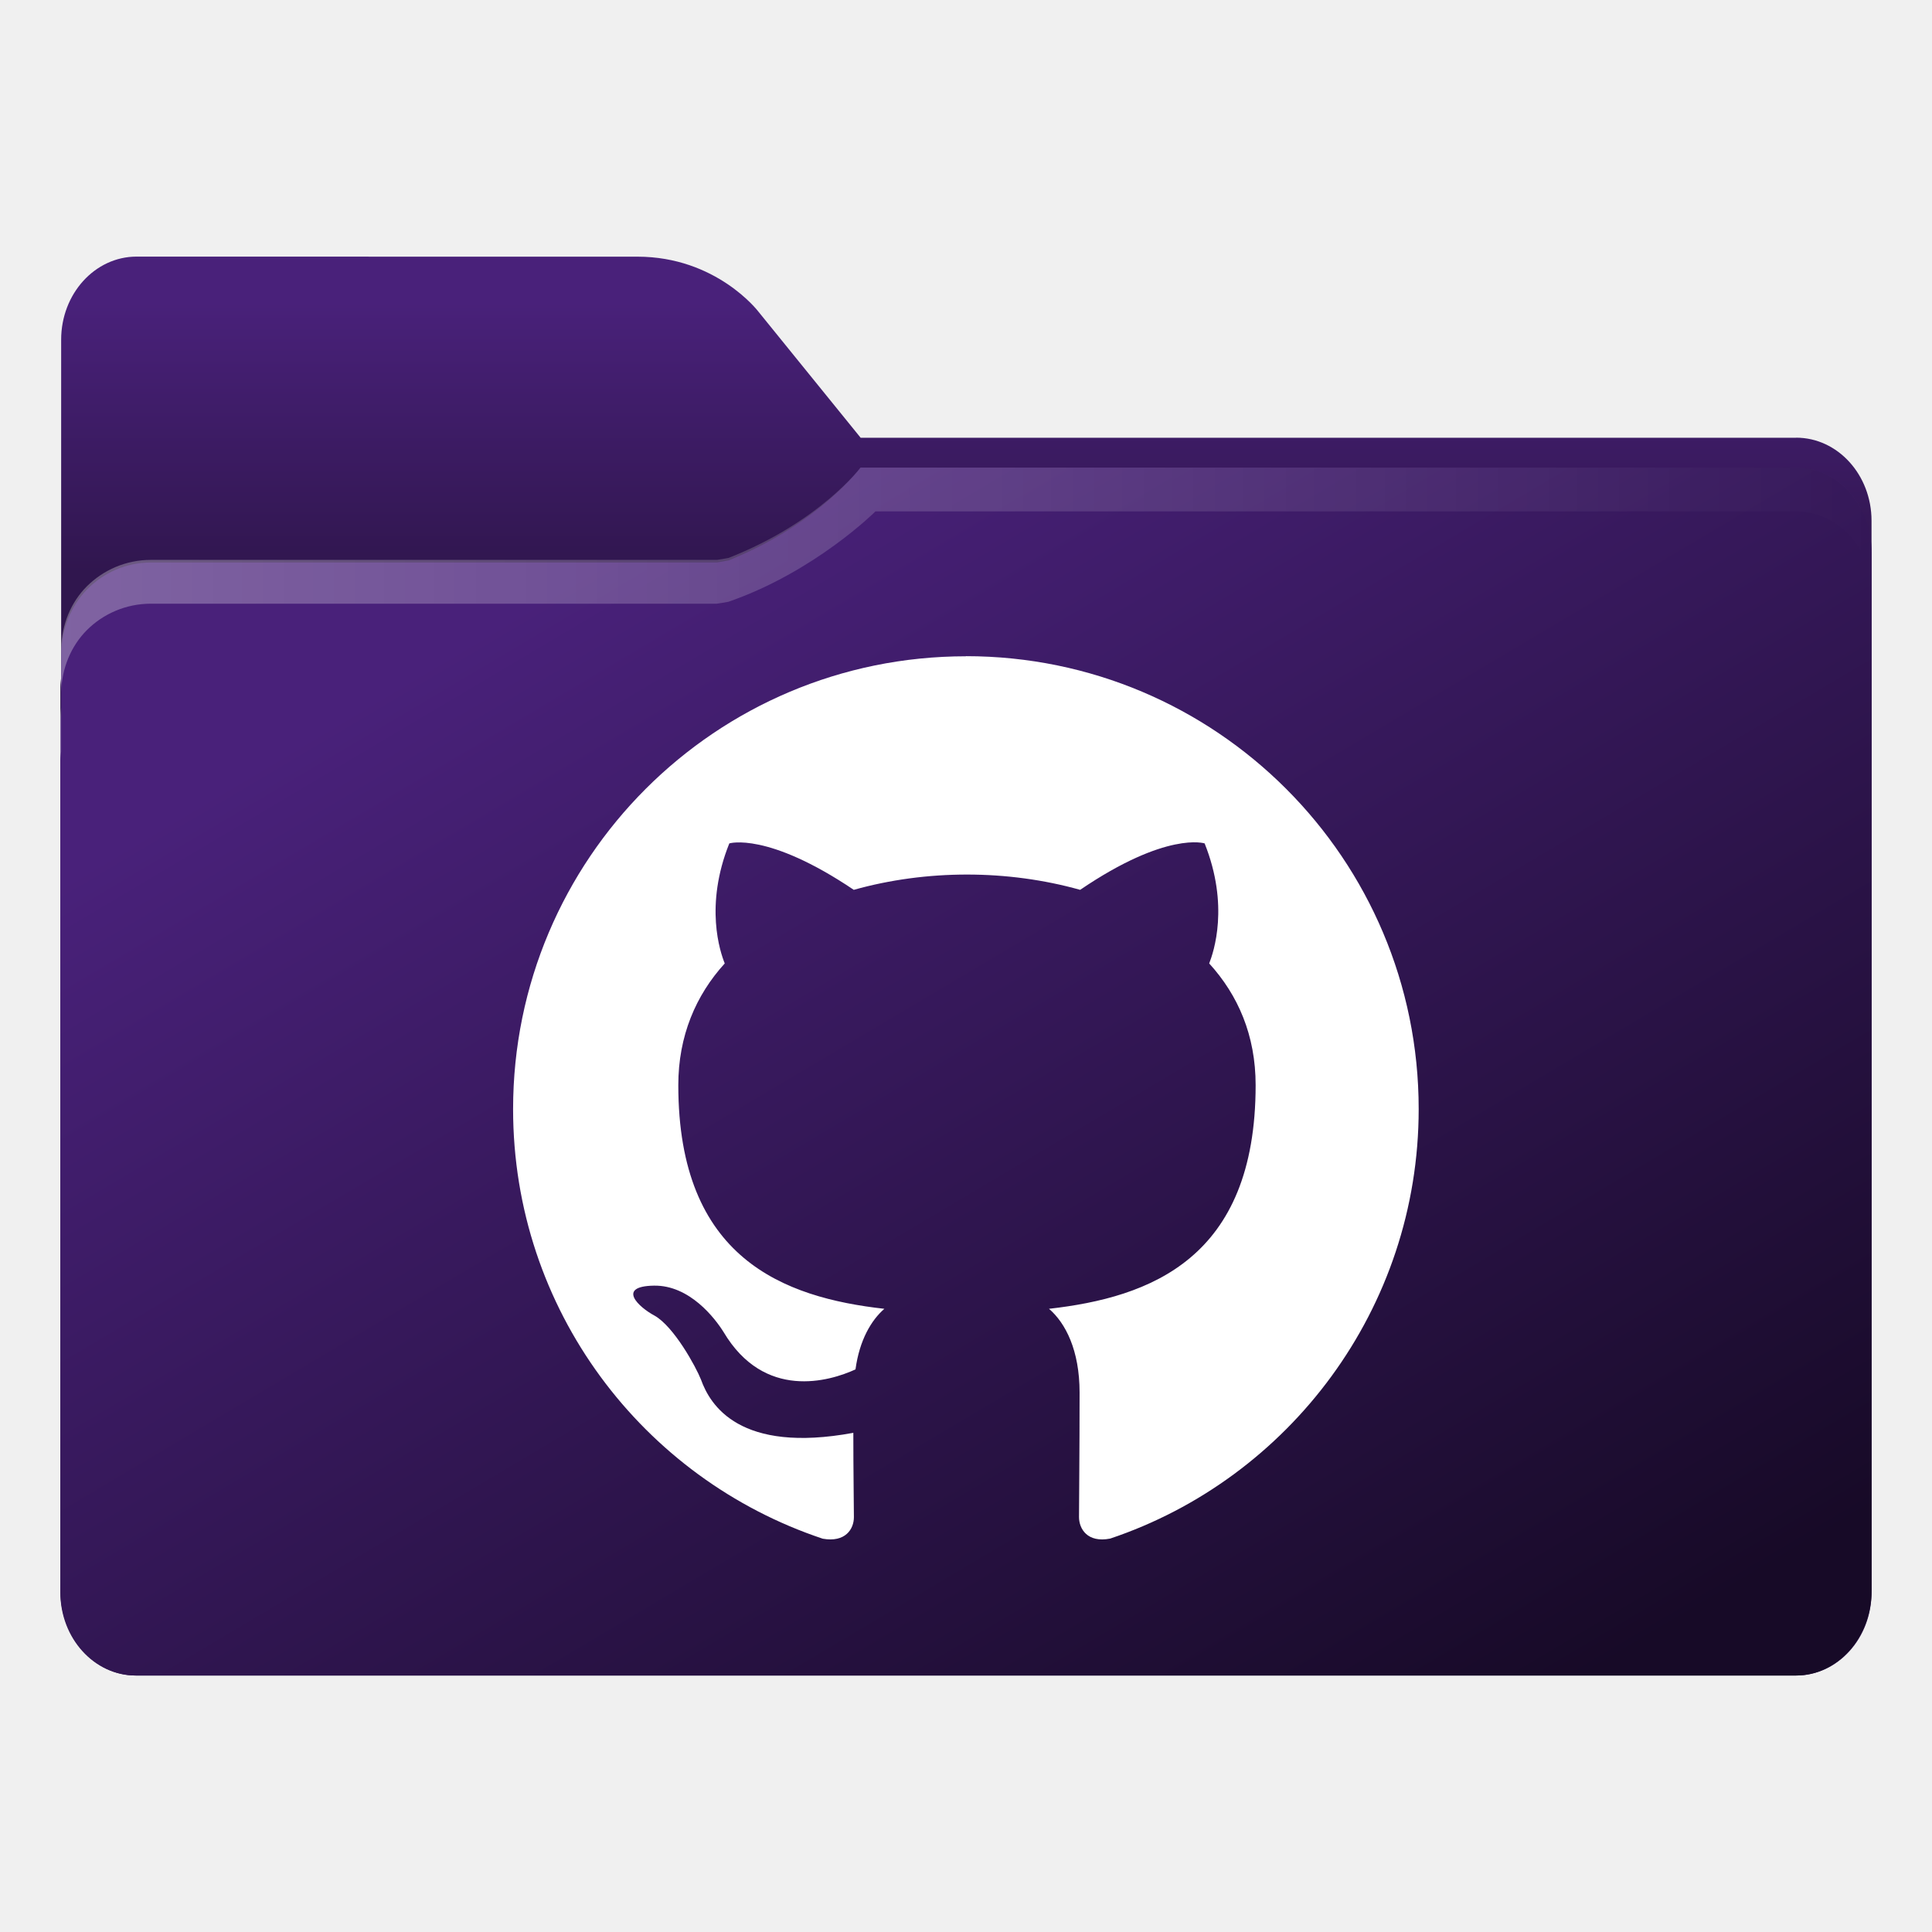
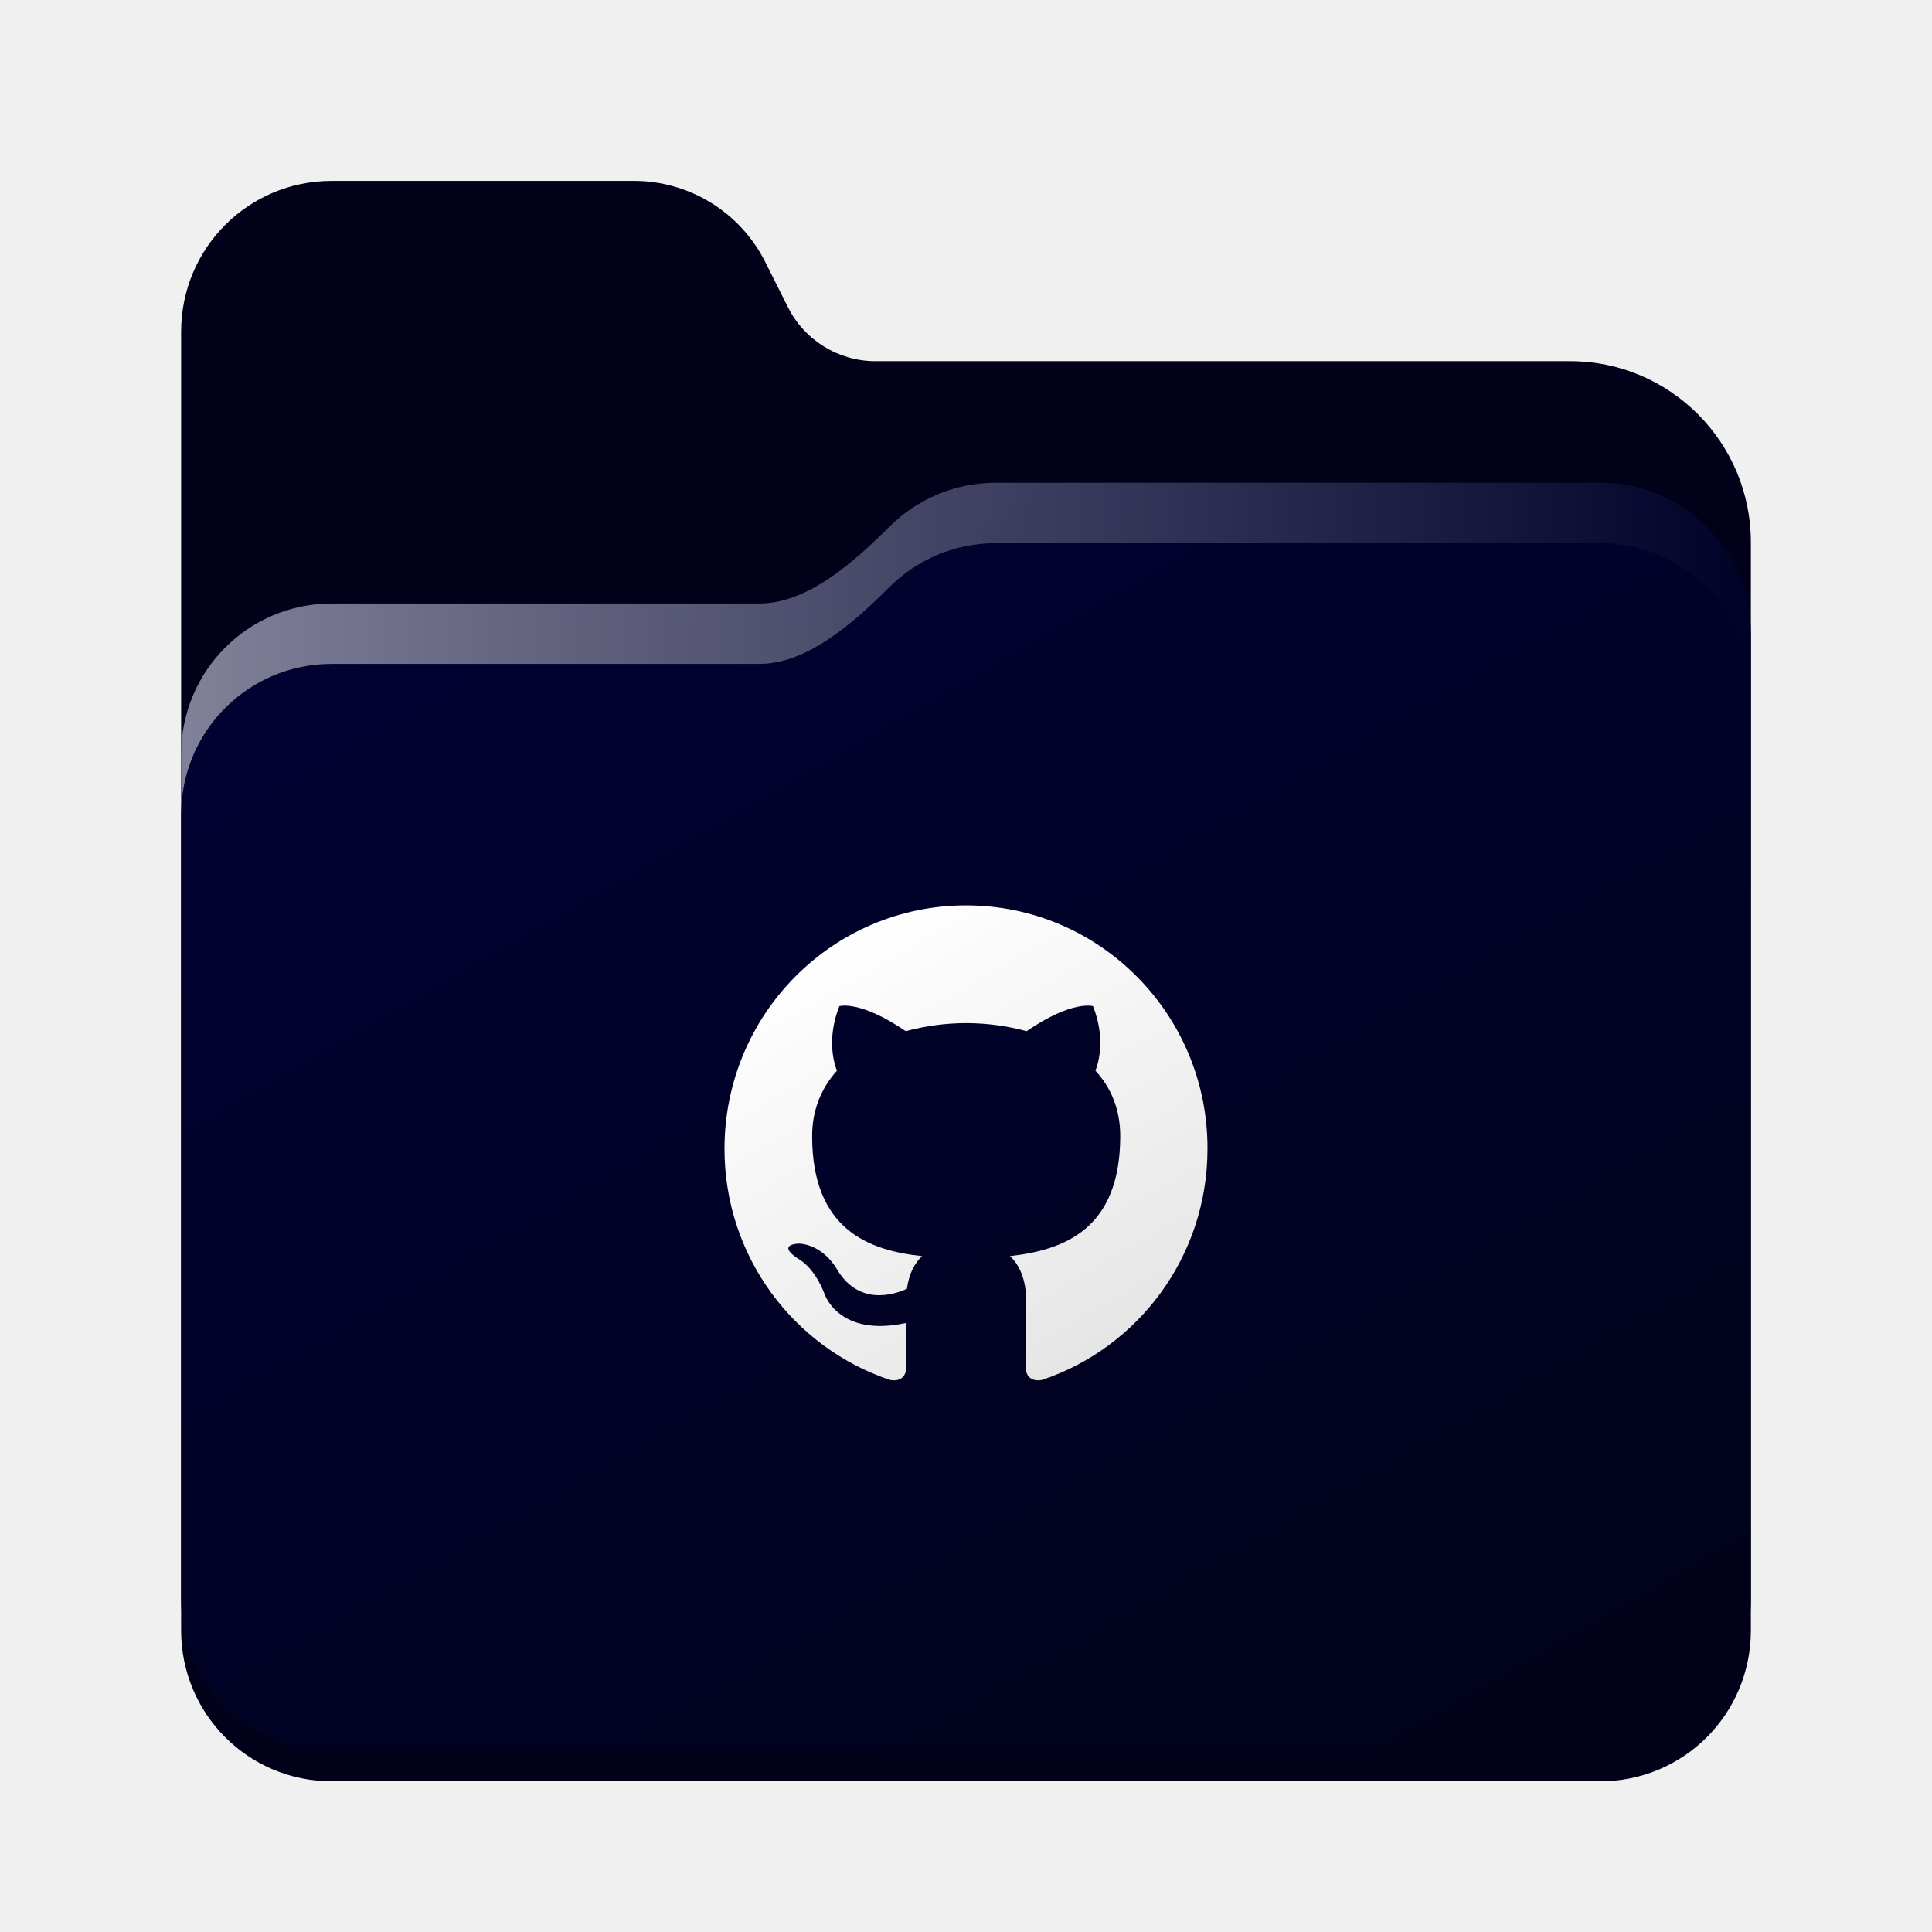
- <svg xmlns="http://www.w3.org/2000/svg" width="64" height="64" version="1.1" viewBox="0 0 16.933 16.933" id="svg15">
-   <defs id="defs10">
-     <linearGradient id="linearGradient1911" x1="25.085" x2="25.085" y1="24.031" y2="26.412" gradientTransform="translate(-35.822,-21.385)" gradientUnits="userSpaceOnUse">
-       <stop stop-color="#fcbc19" stop-opacity=".996" offset="0" id="stop1" style="stop-color:#49217a;stop-opacity:1;" />
-       <stop stop-color="#f4b61f" offset="1" id="stop2" style="stop-color:#30164e;stop-opacity:1;" />
+ <svg xmlns="http://www.w3.org/2000/svg" xmlns:xlink="http://www.w3.org/1999/xlink" height="128" viewBox="0 0 128 128" width="128" version="1.1" id="svg5248">
+   <defs id="defs5252">
+     <linearGradient id="linearGradient3">
+       <stop style="stop-color:#ffffff;stop-opacity:1;" offset="0" id="stop3" />
+       <stop style="stop-color:#e6e6e6;stop-opacity:1;" offset="1" id="stop4" />
    </linearGradient>
-     <linearGradient id="linearGradient4625" x1=".529" x2="16.404" y1="5.066" y2="5.066" gradientTransform="translate(-17.925)" gradientUnits="userSpaceOnUse">
-       <stop stop-color="#b78815" offset="0" id="stop3" />
-       <stop stop-color="#e2b24b" stop-opacity="0" offset="1" id="stop4" />
+     <linearGradient id="linearGradient1">
+       <stop style="stop-color:#010233;stop-opacity:1;" offset="0" id="stop1" />
+       <stop style="stop-color:#01021a;stop-opacity:1;" offset="1" id="stop2" />
    </linearGradient>
-     <linearGradient id="linearGradient1951" x1="104.689" x2="128.501" y1="13.908" y2="55.151" gradientTransform="matrix(0.26458,0,0,0.2717813,-38.033,-0.2506102)" gradientUnits="userSpaceOnUse">
-       <stop stop-color="#fce798" offset="0" id="stop5" style="stop-color:#49217a;stop-opacity:1;" />
-       <stop stop-color="#ffc937" offset="1" id="stop6" style="stop-color:#170a27;stop-opacity:1;" />
+     <linearGradient xlink:href="#linearGradient2023" id="linearGradient2025" x1="2689.252" y1="-1106.803" x2="2918.07" y2="-1106.803" gradientUnits="userSpaceOnUse" gradientTransform="matrix(0.4545101,0,0,0.4555215,-1210.292,616.1566)" />
+     <linearGradient id="linearGradient2023">
+       <stop style="stop-color:#62a0ea;stop-opacity:1;" offset="0" id="stop2019" />
+       <stop style="stop-color:#afd4ff;stop-opacity:1;" offset="0.058" id="stop2795" />
+       <stop style="stop-color:#62a0ea;stop-opacity:1;" offset="0.122" id="stop2797" />
+       <stop style="stop-color:#62a0ea;stop-opacity:1;" offset="0.873" id="stop2793" />
+       <stop style="stop-color:#c0d5ea;stop-opacity:1;" offset="0.956" id="stop2791" />
+       <stop style="stop-color:#62a0ea;stop-opacity:1;" offset="1" id="stop2021" />
    </linearGradient>
-     <linearGradient id="linearGradient11110" x1=".529" x2="16.404" y1="5.381" y2="5.381" gradientTransform="translate(-17.925)" gradientUnits="userSpaceOnUse">
-       <stop stop-color="#fff" offset="0" id="stop7" />
-       <stop stop-color="#fff" stop-opacity="0" offset="1" id="stop8" />
+     <linearGradient xlink:href="#linearGradient20" id="linearGradient21" x1="12" y1="42.983" x2="116" y2="42.983" gradientUnits="userSpaceOnUse" gradientTransform="translate(4.803e-4,5.14e-4)" />
+     <linearGradient id="linearGradient20">
+       <stop style="stop-color:#ffffff;stop-opacity:0.5;" offset="0" id="stop20" />
+       <stop style="stop-color:#ffffff;stop-opacity:0;" offset="1" id="stop21" />
    </linearGradient>
-     <linearGradient id="linearGradient25933" x1="8.466" x2="8.466" y1="5.752" y2="13.481" gradientUnits="userSpaceOnUse">
-       <stop stop-color="#c68d00" offset="0" id="stop9" />
-       <stop stop-color="#a67100" offset="1" id="stop10" />
-     </linearGradient>
+     <linearGradient xlink:href="#linearGradient1" id="linearGradient2" x1="38" y1="28.939" x2="90" y2="119.006" gradientUnits="userSpaceOnUse" />
+     <linearGradient xlink:href="#linearGradient3" id="linearGradient4" x1="56" y1="61.861" x2="72" y2="89.574" gradientUnits="userSpaceOnUse" />
  </defs>
-   <g transform="translate(17.925 4e-5)" id="g14">
-     <path d="m-16.728 2.249c-0.365 0-0.661 0.326-0.661 0.728v2.964c-0.003 0.026-0.007 0.052-0.007 0.079v7.937c0 0.402 0.296 0.728 0.661 0.728h14.552c0.365 0 0.661-0.326 0.661-0.728v-9.393c0-0.402-0.296-0.728-0.661-0.728v5.16e-4h-8.199l-0.899-1.109s-0.366-0.478-1.058-0.478h-1.323z" color="#000000" color-rendering="auto" dominant-baseline="auto" fill="url(#linearGradient1911)" image-rendering="auto" shape-rendering="auto" solid-color="#000000" stop-color="#000000" style="font-feature-settings:normal;font-variant-alternates:normal;font-variant-caps:normal;font-variant-east-asian:normal;font-variant-ligatures:normal;font-variant-numeric:normal;font-variant-position:normal;font-variation-settings:normal;inline-size:0;isolation:auto;mix-blend-mode:normal;shape-margin:0;shape-padding:0;text-decoration-color:#000000;text-decoration-line:none;text-decoration-style:solid;text-indent:0;text-orientation:mixed;text-transform:none;white-space:normal" id="path10" />
-     <path d="m -10.383,4.098 c 0,0 -0.359,0.492 -1.157,0.814 -0.033,0.006 -0.065,0.012 -0.101,0.018 h -4.961 c -0.22,0 -0.418,0.091 -0.562,0.238 -0.139,0.143 -0.22,0.342 -0.225,0.561 v 0.531 c -0.003,0.027 -0.007,0.053 -0.007,0.081 v 7.597 c 0,0.206 0.074,0.393 0.193,0.528 0.12,0.135 0.286,0.219 0.468,0.219 h 14.552 c 0.183,0 0.348,-0.084 0.468,-0.219 0.12,-0.135 0.194,-0.322 0.194,-0.528 V 4.845 c 0,-0.206 -0.074,-0.393 -0.194,-0.529 C -1.834,4.181 -1.999,4.098 -2.181,4.098 h -7.482 z" fill="url(#linearGradient1951)" id="path13" style="fill:url(#linearGradient1951);stroke-width:1.014" />
-     <path d="m-10.383 4.098s-0.359 0.479-1.157 0.792c-0.033 0.006-0.065 0.012-0.101 0.017h-4.961c-0.22 0-0.418 0.089-0.562 0.232-0.139 0.139-0.22 0.333-0.225 0.546v0.384c0.005-0.212 0.086-0.406 0.225-0.546 0.143-0.143 0.342-0.232 0.562-0.232h4.961c0.036-0.005 0.068-0.011 0.101-0.017 0.759-0.263 1.288-0.792 1.288-0.792h8.071c0.182 3.704e-4 0.347 0.081 0.467 0.212 0.12 0.132 0.194 0.314 0.194 0.515v-0.384c0-0.201-0.074-0.383-0.194-0.515-0.119-0.131-0.284-0.212-0.467-0.212h-7.482zm-7.006 2.104c-0.003 0.026-0.007 0.052-0.007 0.079v0.384c0-0.027 0.004-0.053 0.007-0.079z" fill="url(#linearGradient11110)" opacity=".3" id="path14" />
-   </g>
-   <path d="m8.466 5.752c-2.193 0-3.969 1.776-3.969 3.969 0 1.756 1.136 3.239 2.714 3.765 0.198 0.035 0.273-0.084 0.273-0.189 0-0.094-0.005-0.407-0.005-0.739-0.997 0.184-1.255-0.243-1.335-0.466-0.045-0.114-0.238-0.466-0.407-0.561-0.139-0.074-0.337-0.258-0.005-0.263 0.313-5e-3 0.536 0.288 0.61 0.407 0.357 0.6 0.928 0.432 1.156 0.327 0.035-0.258 0.139-0.432 0.253-0.531-0.883-0.099-1.806-0.442-1.806-1.96 0-0.432 0.154-0.789 0.407-1.067-0.04-0.099-0.179-0.506 0.04-1.052 0 0 0.332-0.104 1.091 0.407 0.317-0.089 0.655-0.134 0.992-0.134s0.675 0.045 0.992 0.134c0.759-0.516 1.091-0.407 1.091-0.407 0.218 0.546 0.079 0.952 0.04 1.052 0.253 0.278 0.407 0.63 0.407 1.067 0 1.523-0.928 1.86-1.811 1.96 0.144 0.124 0.268 0.362 0.268 0.734 0 0.531-0.005 0.957-0.005 1.091 0 0.104 0.074 0.228 0.273 0.189 1.568-0.526 2.704-2.014 2.704-3.765 0-2.193-1.776-3.969-3.969-3.969z" clip-rule="evenodd" fill="url(#linearGradient25933)" fill-rule="evenodd" stroke-width=".496" id="path15" style="fill:#ffffff;fill-opacity:1" />
+   <linearGradient id="a" gradientUnits="userSpaceOnUse" x1="12" x2="116" y1="64" y2="64">
+     <stop offset="0" stop-color="#3d3846" id="stop5214" />
+     <stop offset="0.05" stop-color="#77767b" id="stop5216" />
+     <stop offset="0.1" stop-color="#5e5c64" id="stop5218" />
+     <stop offset="0.9" stop-color="#504e56" id="stop5220" />
+     <stop offset="0.95" stop-color="#77767b" id="stop5222" />
+     <stop offset="1" stop-color="#3d3846" id="stop5224" />
+   </linearGradient>
+   <linearGradient id="b" gradientUnits="userSpaceOnUse" x1="12" x2="112.041" y1="60" y2="80.988">
+     <stop offset="0" stop-color="#77767b" id="stop5227" />
+     <stop offset="0.384" stop-color="#9a9996" id="stop5229" />
+     <stop offset="0.721" stop-color="#77767b" id="stop5231" />
+     <stop offset="1" stop-color="#68666f" id="stop5233" />
+   </linearGradient>
+   <path id="rect1135" style="fill:#01021a;fill-opacity:1;stroke-width:4;stroke-linecap:round;stop-color:#000000" d="m 21.978,11.984 c -5.528,0 -9.978,4.46 -9.978,10 v 86.033 c 0,5.54 4.451,10 9.978,10 h 84.043 c 5.528,0 9.979,-4.46 9.979,-10 V 35.929 A 11.973,12 0 0 0 104.027,23.929 H 58 A 6.492,6.507 0 0 1 52.201,20.348 L 50.698,17.355 A 9.738,9.76 0 0 0 42,11.984 Z" />
+   <path id="rect1586" style="fill:url(#linearGradient2);fill-opacity:1;stroke-width:4;stroke-linecap:round;stop-color:#000000" d="m 65.979,31.984 c -2.747,0 -5.228,1.101 -7.029,2.889 C 56.676,37.13 53.565,39.984 50.317,39.984 H 21.978 c -5.528,0 -9.978,4.46 -9.978,10 v 55.978 c 0,5.54 4.451,10 9.978,10 h 84.043 c 5.528,0 9.979,-4.46 9.979,-10 V 55.984 49.984 41.984 c 0,-5.54 -4.451,-10 -9.979,-10 z" />
+   <path fill-rule="evenodd" clip-rule="evenodd" d="m 64.013,59.984 c -8.855,0 -16.013,7.211 -16.013,16.132 0,7.131 4.587,13.167 10.949,15.304 0.796,0.161 1.087,-0.347 1.087,-0.774 0,-0.374 -0.026,-1.656 -0.026,-2.992 -4.454,0.962 -5.382,-1.923 -5.382,-1.923 -0.716,-1.87 -1.777,-2.35 -1.777,-2.35 -1.458,-0.988 0.106,-0.988 0.106,-0.988 1.617,0.107 2.466,1.656 2.466,1.656 1.431,2.457 3.738,1.763 4.666,1.335 0.132,-1.042 0.557,-1.763 1.008,-2.163 -3.553,-0.374 -7.291,-1.763 -7.291,-7.959 0,-1.763 0.636,-3.205 1.643,-4.327 -0.159,-0.401 -0.716,-2.057 0.159,-4.274 0,0 1.352,-0.427 4.401,1.656 a 15.396,15.396 0 0 1 4.003,-0.534 c 1.352,0 2.73,0.187 4.003,0.534 3.049,-2.083 4.401,-1.656 4.401,-1.656 0.875,2.217 0.318,3.873 0.159,4.274 1.034,1.122 1.644,2.564 1.644,4.327 0,6.197 -3.738,7.559 -7.317,7.959 0.583,0.507 1.087,1.469 1.087,2.991 0,2.163 -0.026,3.9 -0.026,4.434 0,0.427 0.292,0.935 1.087,0.775 6.363,-2.137 10.949,-8.173 10.949,-15.304 0.026,-8.921 -7.158,-16.132 -15.987,-16.132 z" fill="#ffffff" id="path1-6" style="fill:url(#linearGradient4);fill-opacity:1;stroke-width:0.328" />
+   <path id="path19-9" style="display:inline;fill:url(#linearGradient21);fill-opacity:1;stroke-width:4;stroke-linecap:round;enable-background:new;stop-color:#000000" d="m 65.979,31.985 c -2.747,0 -5.228,1.101 -7.029,2.889 -2.274,2.257 -5.385,5.111 -8.633,5.111 h -28.338 c -5.528,0 -9.979,4.46 -9.979,10 v 3.998 c 8.61e-4,-5.539 4.451,-9.998 9.979,-9.998 h 28.338 c 3.248,0 6.359,-2.854 8.633,-5.111 1.801,-1.788 4.283,-2.889 7.029,-2.889 h 40.043 c 5.528,0 9.979,4.46 9.979,10 v -4 c 0,-5.54 -4.451,-10 -9.979,-10 z" />
</svg>
